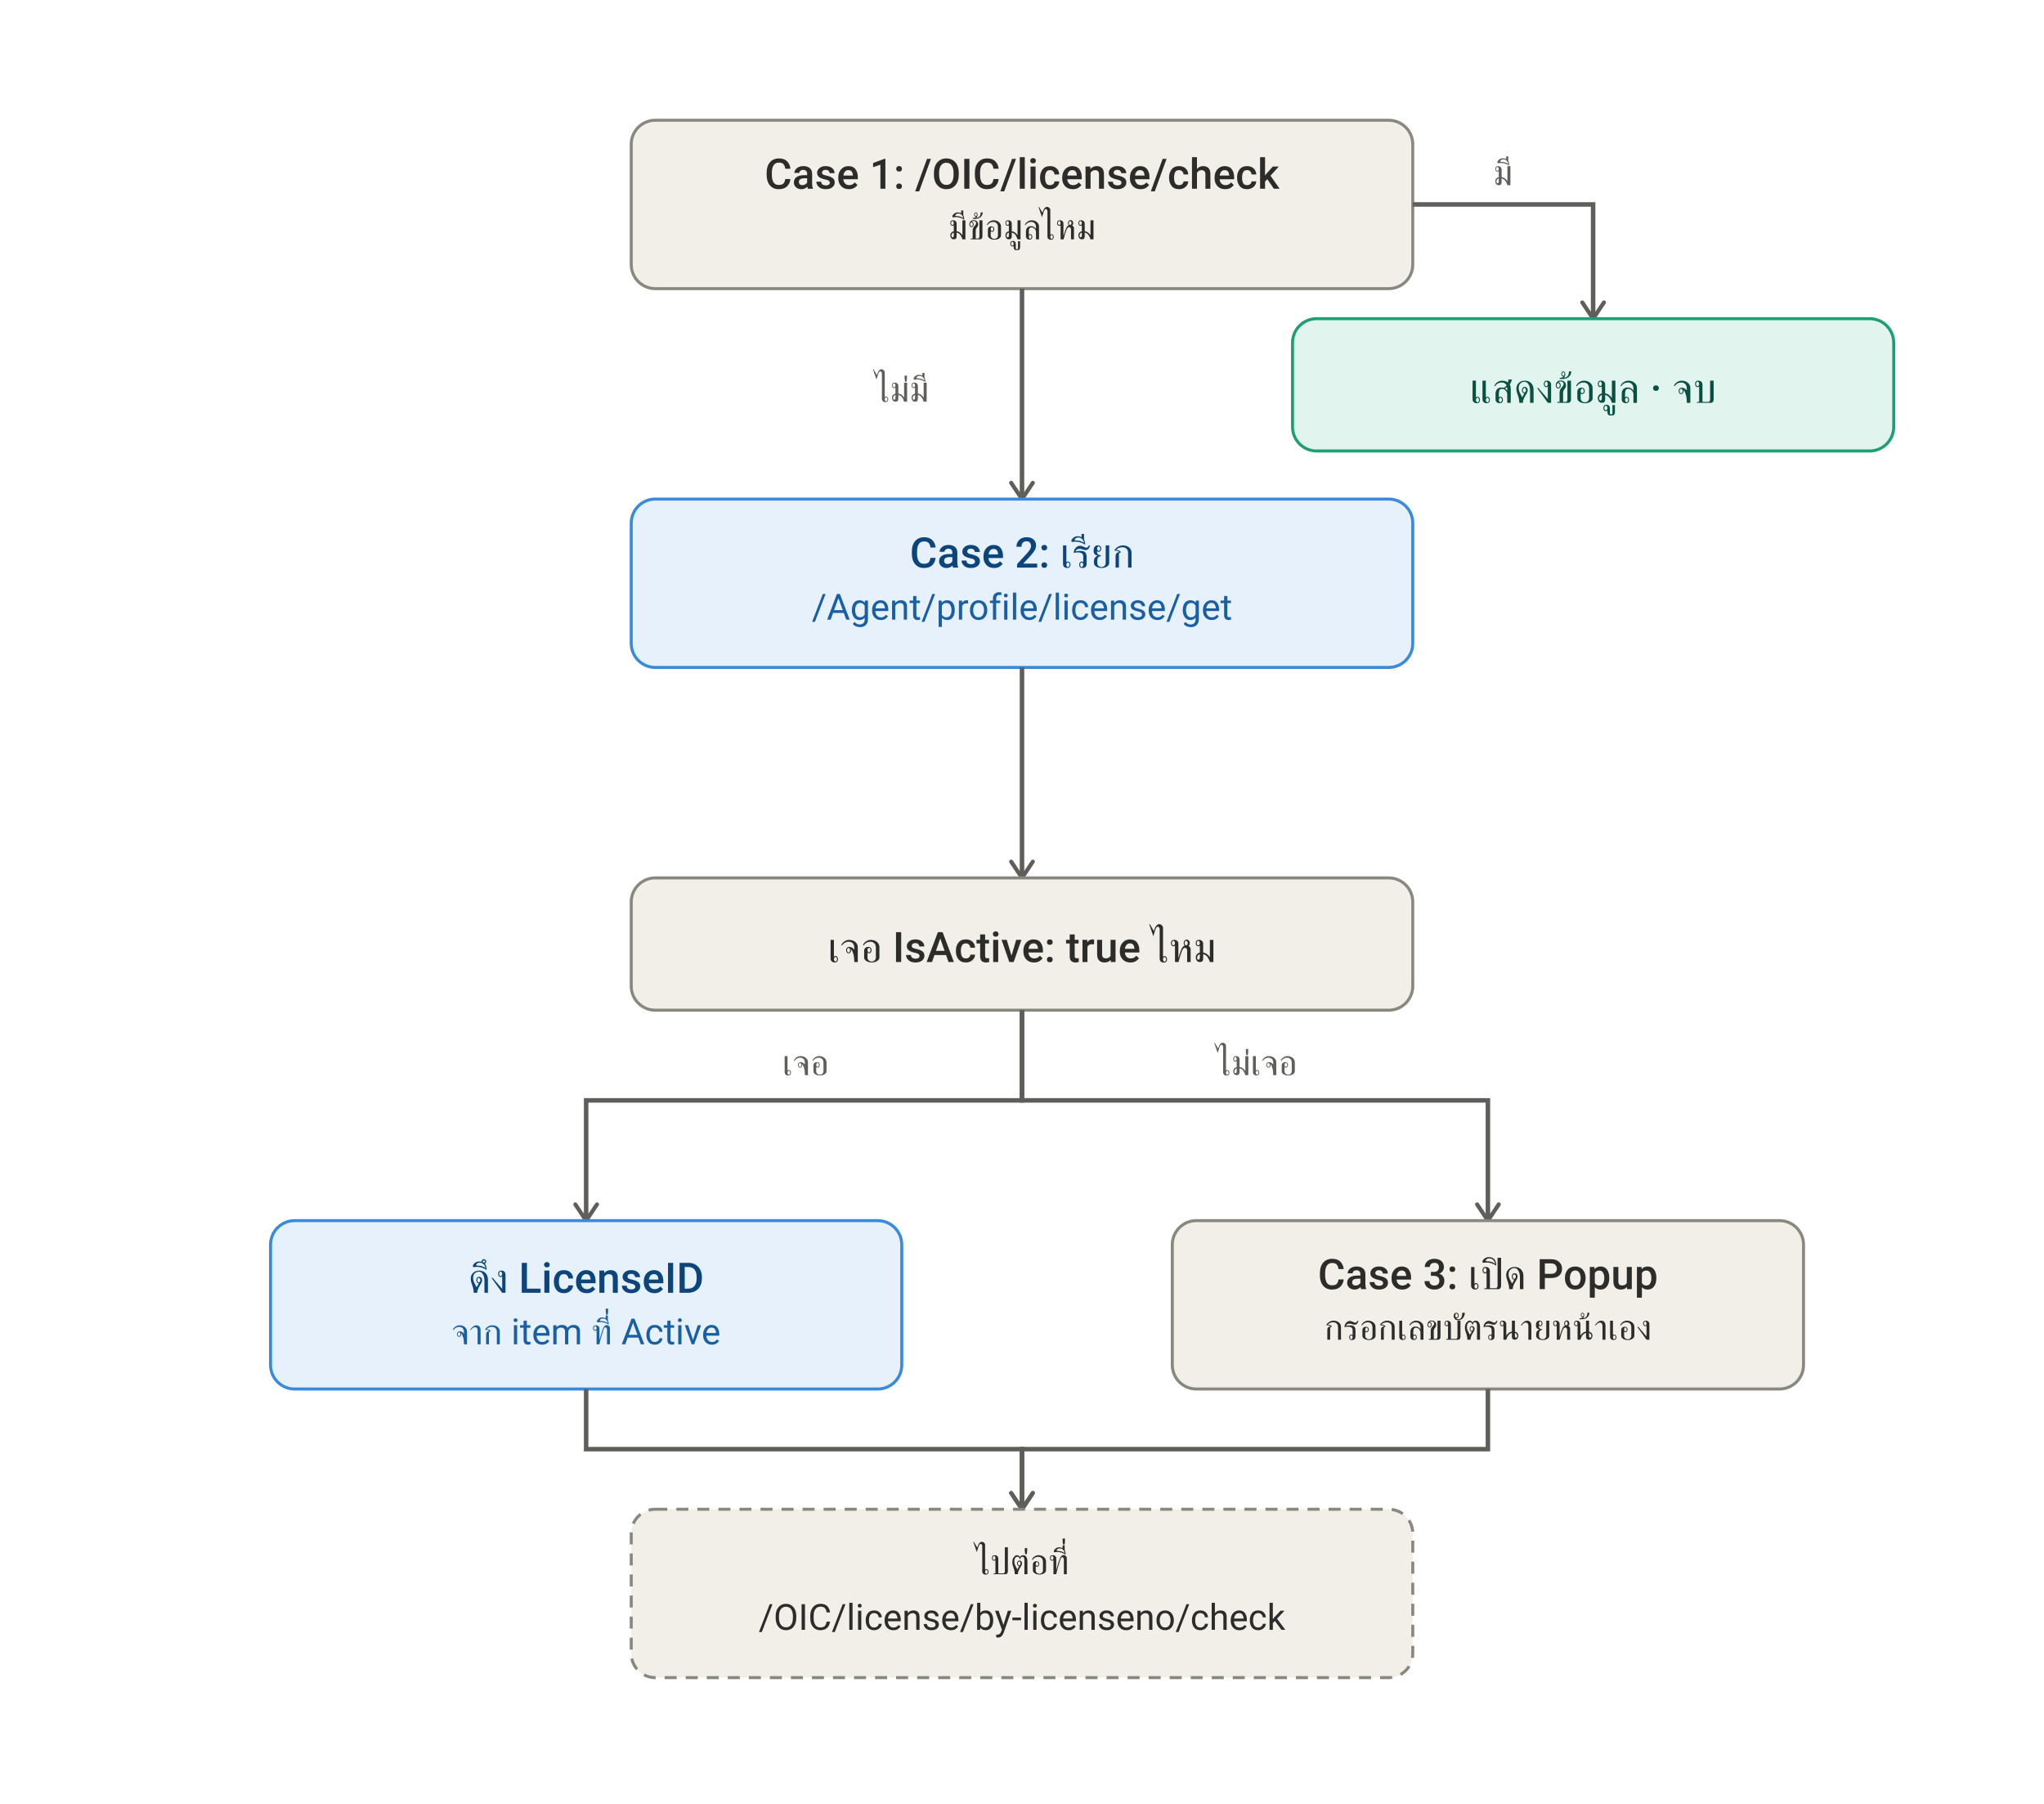
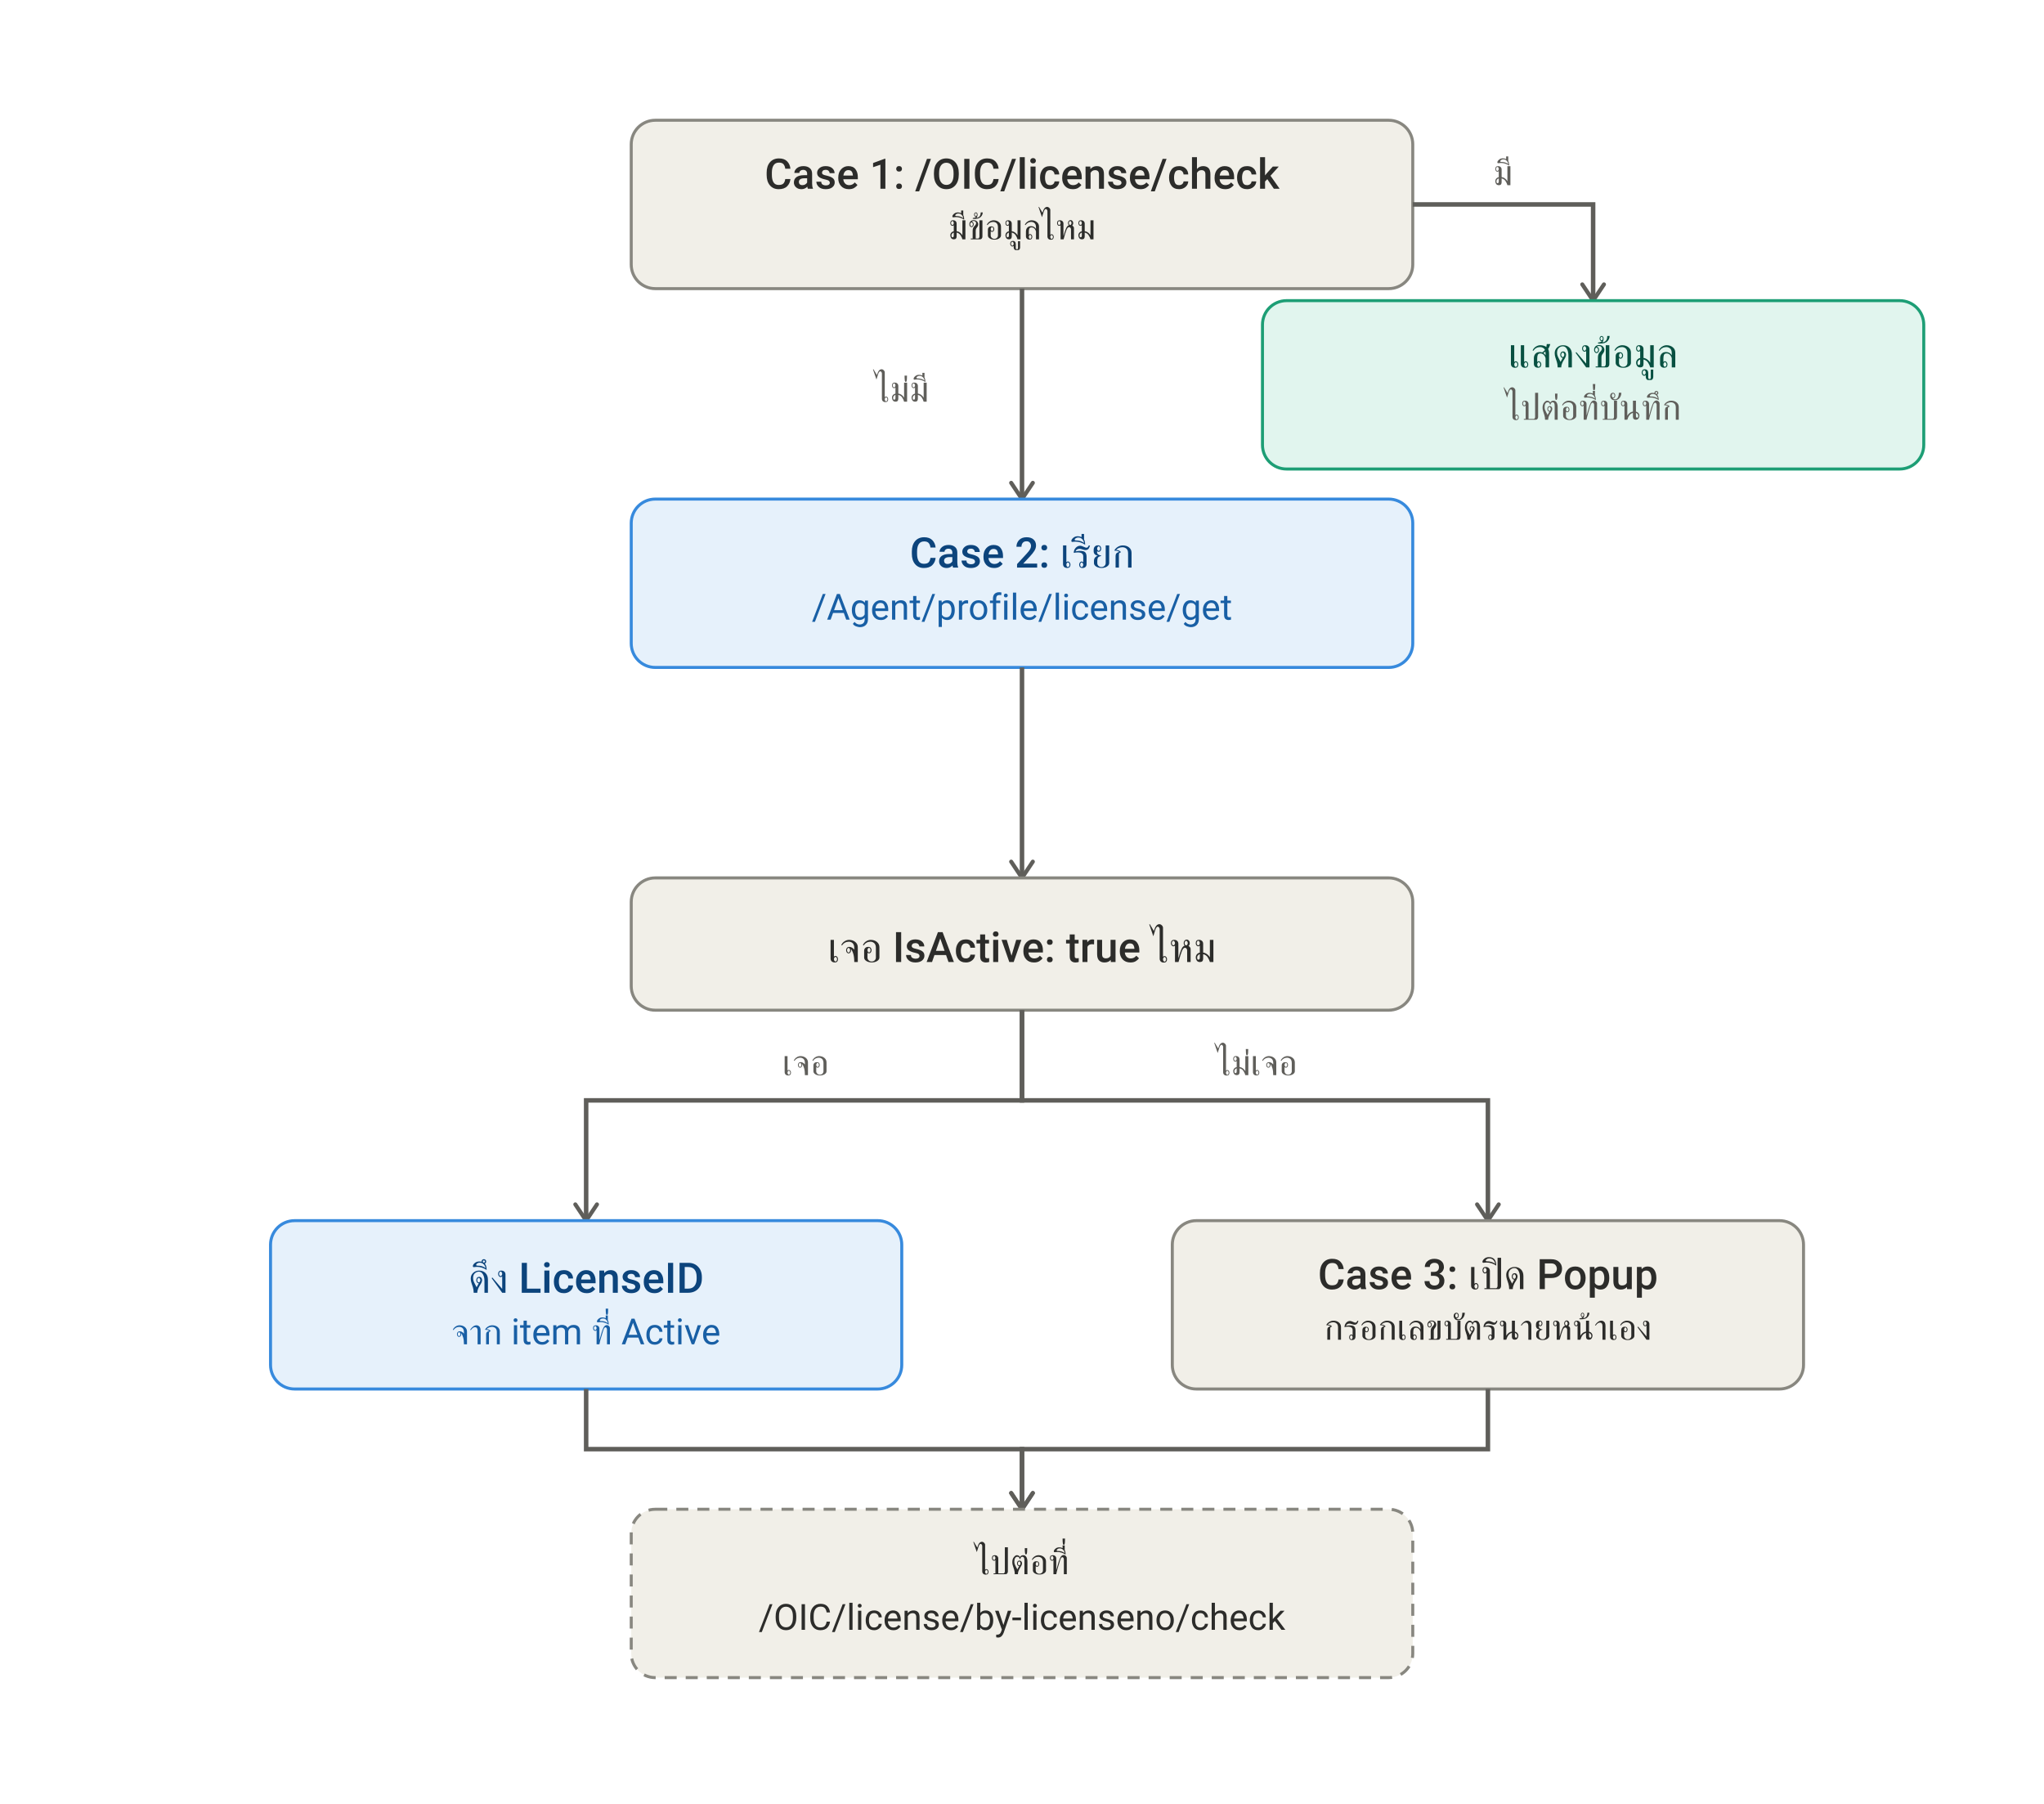
<svg xmlns="http://www.w3.org/2000/svg" width="680" height="600" viewBox="0 0 680 600" role="img">
  <style>
  text{font-family:"TH Sarabun New",Thonburi,-apple-system,"Segoe UI",Roboto,Helvetica,Arial,sans-serif;fill:#0f172a;}
  .t{font-size:14px;}
  .ts{font-size:12px;fill:#5f5e5a;}
  .th{font-size:14px;font-weight:500;}
  .arr{stroke:#5f5e5a;stroke-width:1.5;fill:none;}
  .c-gray rect{fill:#F1EFE8;stroke:#888780;}
  .c-gray text{fill:#2C2C2A;}
  .c-blue rect{fill:#E6F1FB;stroke:#378ADD;}
  .c-blue .th{fill:#0C447C;}
  .c-blue .ts{fill:#185FA5;}
  .c-teal rect{fill:#E1F5EE;stroke:#1D9E75;}
  .c-teal .th{fill:#085041;}
</style>
  <defs>
    <marker id="arrow3" viewBox="0 0 10 10" refX="8" refY="5" markerWidth="6" markerHeight="6" orient="auto-start-reverse">
      <path d="M2 1L8 5L2 9" fill="none" stroke="#5f5e5a" stroke-width="1.5" stroke-linecap="round" stroke-linejoin="round" />
    </marker>
  </defs>
  <g class="c-gray">
    <rect x="210" y="40" width="260" height="56" rx="8" />
    <text class="th" x="340" y="58" text-anchor="middle" dominant-baseline="central">Case 1: /OIC/license/check</text>
    <text class="ts" x="340" y="76" text-anchor="middle" dominant-baseline="central">มีข้อมูลไหม</text>
  </g>
-   <path d="M 470 68 L 530 68 L 530 106" class="arr" marker-end="url(#arrow3)" />
+   <path d="M 470 68 L 530 68 L 530 100" class="arr" marker-end="url(#arrow3)" />
  <text class="ts" x="500" y="58" text-anchor="middle" dominant-baseline="central">มี</text>
  <g class="c-teal">
-     <rect x="430" y="106" width="200" height="44" rx="8" />
-     <text class="th" x="530" y="128" text-anchor="middle" dominant-baseline="central">แสดงข้อมูล · จบ</text>
+     <rect x="420" y="100" width="220" height="56" rx="8" />
+     <text class="th" x="530" y="118" text-anchor="middle" dominant-baseline="central">แสดงข้อมูล</text>
+     <text class="ts" x="530" y="136" text-anchor="middle" dominant-baseline="central">ไปต่อที่บันทึก</text>
  </g>
  <line x1="340" y1="96" x2="340" y2="166" class="arr" marker-end="url(#arrow3)" />
  <text class="ts" x="300" y="130" text-anchor="middle" dominant-baseline="central">ไม่มี</text>
  <g class="c-blue">
    <rect x="210" y="166" width="260" height="56" rx="8" />
    <text class="th" x="340" y="184" text-anchor="middle" dominant-baseline="central">Case 2: เรียก</text>
    <text class="ts" x="340" y="202" text-anchor="middle" dominant-baseline="central">/Agent/profile/license/get</text>
  </g>
  <line x1="340" y1="222" x2="340" y2="292" class="arr" marker-end="url(#arrow3)" />
  <g class="c-gray">
    <rect x="210" y="292" width="260" height="44" rx="8" />
    <text class="th" x="340" y="314" text-anchor="middle" dominant-baseline="central">เจอ IsActive: true ไหม</text>
  </g>
  <path d="M 340 336 L 340 366 L 195 366 L 195 406" class="arr" marker-end="url(#arrow3)" />
  <path d="M 340 336 L 340 366 L 495 366 L 495 406" class="arr" marker-end="url(#arrow3)" />
  <text class="ts" x="268" y="354" text-anchor="middle" dominant-baseline="central">เจอ</text>
  <text class="ts" x="418" y="354" text-anchor="middle" dominant-baseline="central">ไม่เจอ</text>
  <g class="c-blue">
    <rect x="90" y="406" width="210" height="56" rx="8" />
    <text class="th" x="195" y="424" text-anchor="middle" dominant-baseline="central">ดึง LicenseID</text>
    <text class="ts" x="195" y="442" text-anchor="middle" dominant-baseline="central">จาก item ที่ Active</text>
  </g>
  <g class="c-gray">
    <rect x="390" y="406" width="210" height="56" rx="8" />
    <text class="th" x="495" y="424" text-anchor="middle" dominant-baseline="central">Case 3: เปิด Popup</text>
    <text class="ts" x="495" y="442" text-anchor="middle" dominant-baseline="central">กรอกเลขบัตรนายหน้าเอง</text>
  </g>
  <path d="M 195 462 L 195 482 L 340 482 L 340 502" class="arr" marker-end="url(#arrow3)" />
  <path d="M 495 462 L 495 482 L 340 482 L 340 502" class="arr" marker-end="url(#arrow3)" />
  <g class="c-gray">
    <rect x="210" y="502" width="260" height="56" rx="8" stroke-dasharray="4 3" />
    <text class="ts" x="340" y="520" text-anchor="middle" dominant-baseline="central">ไปต่อที่</text>
    <text class="ts" x="340" y="538" text-anchor="middle" dominant-baseline="central">/OIC/license/by-licenseno/check</text>
  </g>
</svg>
